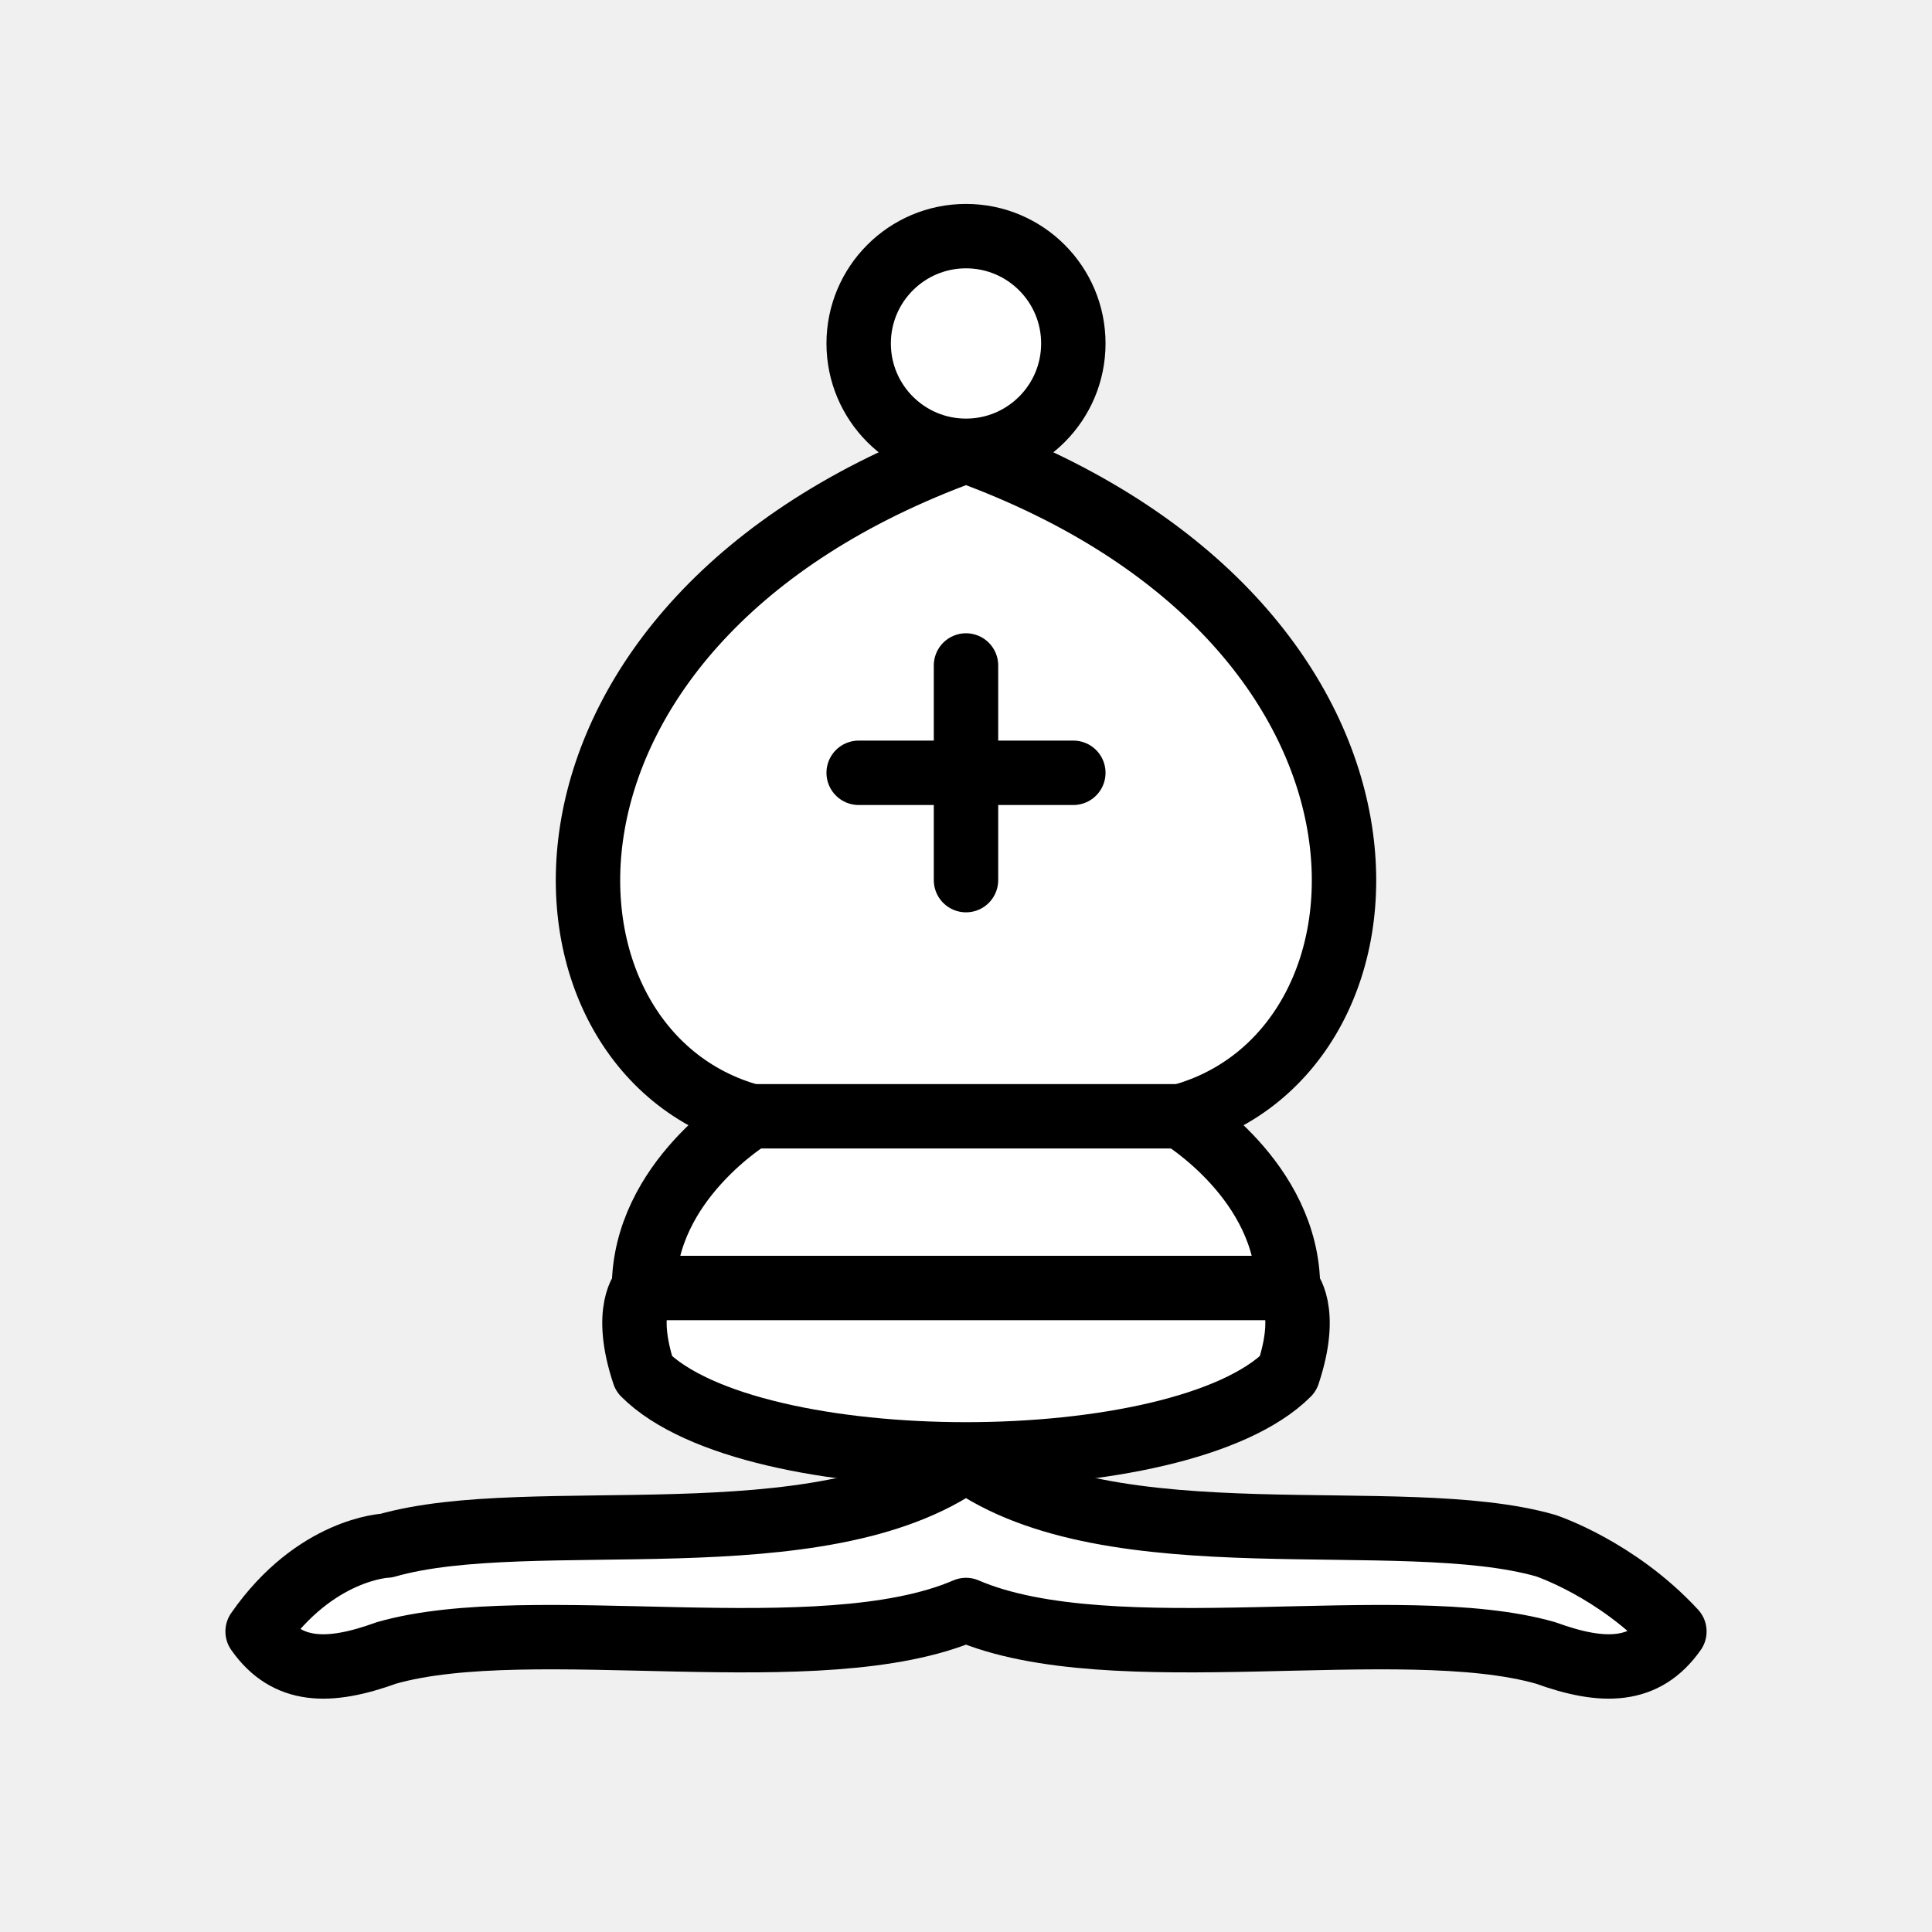
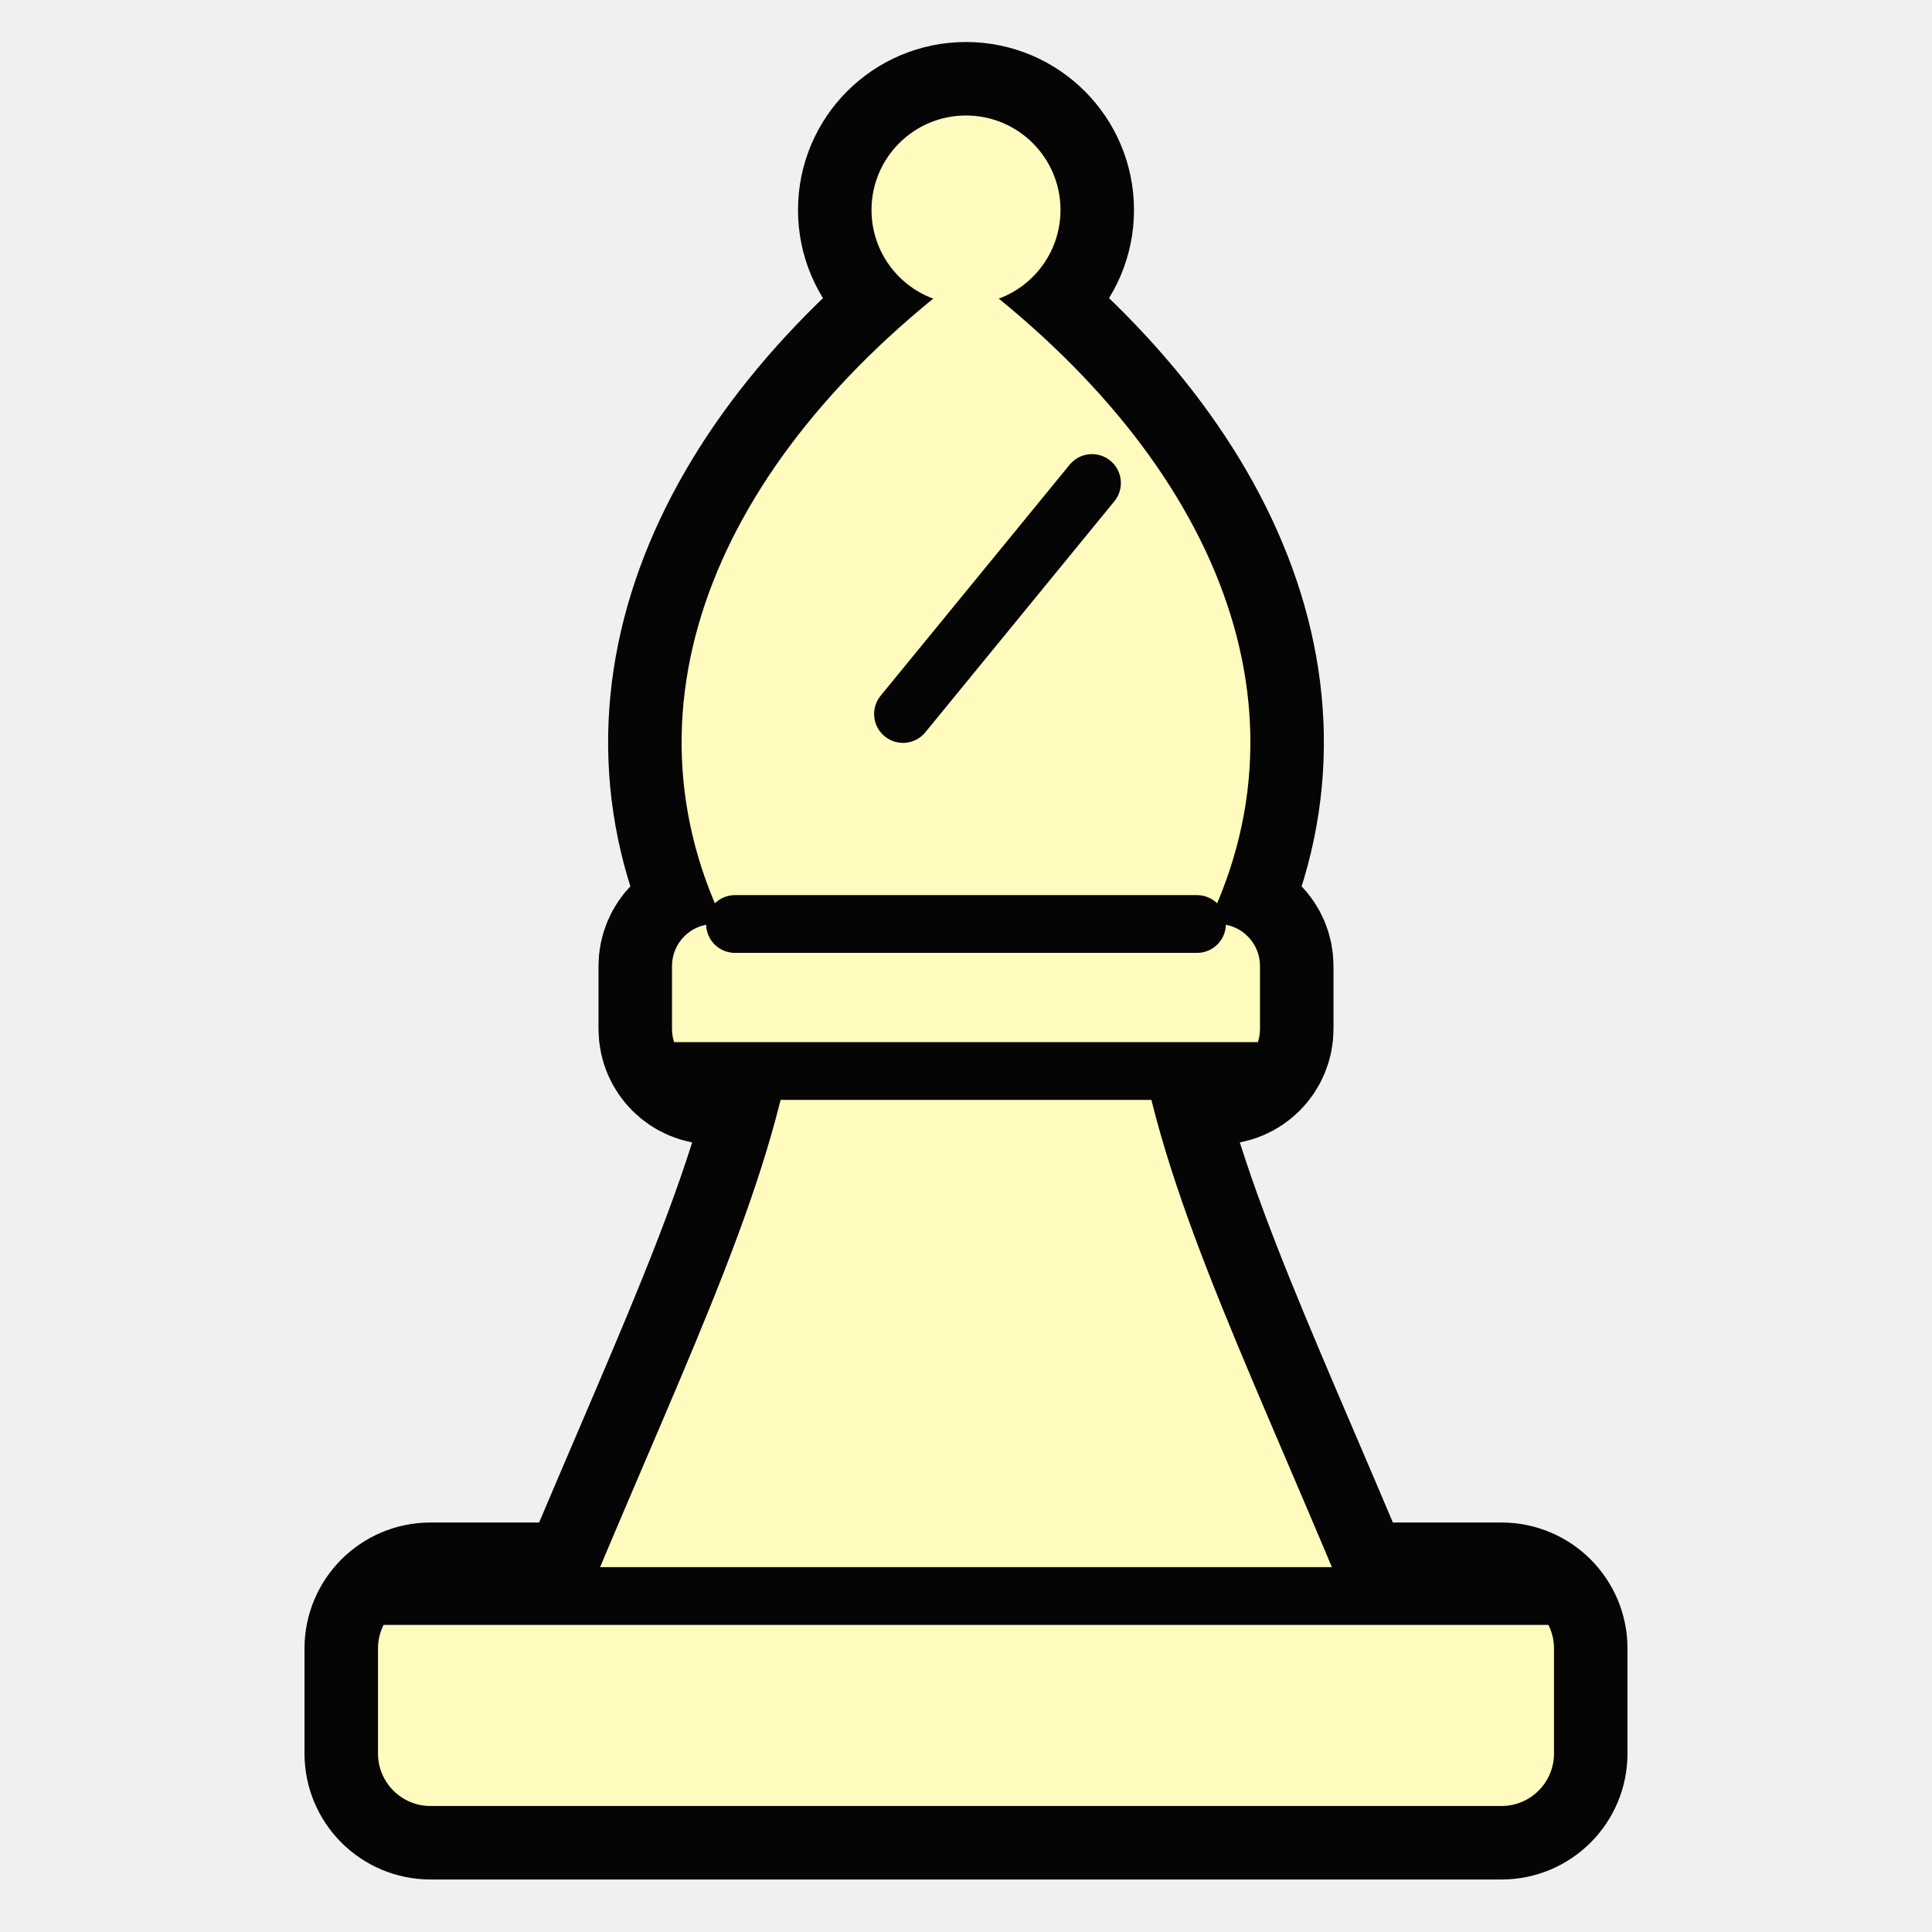
- <svg xmlns="http://www.w3.org/2000/svg" style="color-scheme:light only" width="45" height="45" viewBox="0 0 45 45">
-   <g fill="none" fill-rule="evenodd" stroke="#000" stroke-linecap="round" stroke-linejoin="round" stroke-width="1.5">
-     <g fill="#fff" stroke-linecap="butt">
-       <path d="M9 36c3.39-.97 10.11.43 13.5-2 3.39 2.43 10.11 1.03 13.5 2 0 0 1.65.54 3 2-.68.97-1.65.99-3 .5-3.39-.97-10.11.46-13.5-1-3.39 1.46-10.11.03-13.5 1-1.35.49-2.32.47-3-.5 1.35-1.94 3-2 3-2z" />
-       <path d="M15 32c2.5 2.5 12.5 2.5 15 0 .5-1.5 0-2 0-2 0-2.5-2.5-4-2.5-4 5.5-1.5 6-11.5-5-15.5-11 4-10.5 14-5 15.5 0 0-2.5 1.5-2.5 4 0 0-.5.5 0 2z" />
-       <path d="M25 8a2.5 2.5 0 1 1-5 0 2.5 2.5 0 1 1 5 0z" />
-     </g>
-     <path stroke-linejoin="miter" d="M17.5 26h10M15 30h15m-7.5-14.5v5M20 18h5" />
+ <svg xmlns="http://www.w3.org/2000/svg" viewBox="4 2 92 92">
+   <g fill="#050505" stroke="#050505" stroke-width="7.0" stroke-linejoin="round">
+     <rect x="22" y="78" width="56" height="10" rx="2.5" />
+     <path d="M32 78 C37 66 41 58 42 50 H58 C59 58 63 66 68 78 Z" />
+     <rect x="36" y="46" width="28" height="7" rx="2" />
+     <path d="M50 15 C62 24 67 36 61 47 H39 C33 36 38 24 50 15 Z" />
+     <circle cx="50" cy="12" r="4.5" />
+   </g>
+   <g fill="#fffabd">
+     <rect x="22" y="78" width="56" height="10" rx="2.5" />
+     <path d="M32 78 C37 66 41 58 42 50 H58 C59 58 63 66 68 78 Z" />
+     <rect x="36" y="46" width="28" height="7" rx="2" />
+     <path d="M50 15 C62 24 67 36 61 47 H39 C33 36 38 24 50 15 Z" />
+     <circle cx="50" cy="12" r="4.5" />
+   </g>
+   <g fill="none" stroke="#050505" stroke-width="2.75" stroke-linecap="round">
+     <path d="M22 78 H78" />
+     <path d="M36 53 H64" />
+     <path d="M39 46 H61" />
+     <path d="M56 25 L47 36" />
  </g>
</svg>
